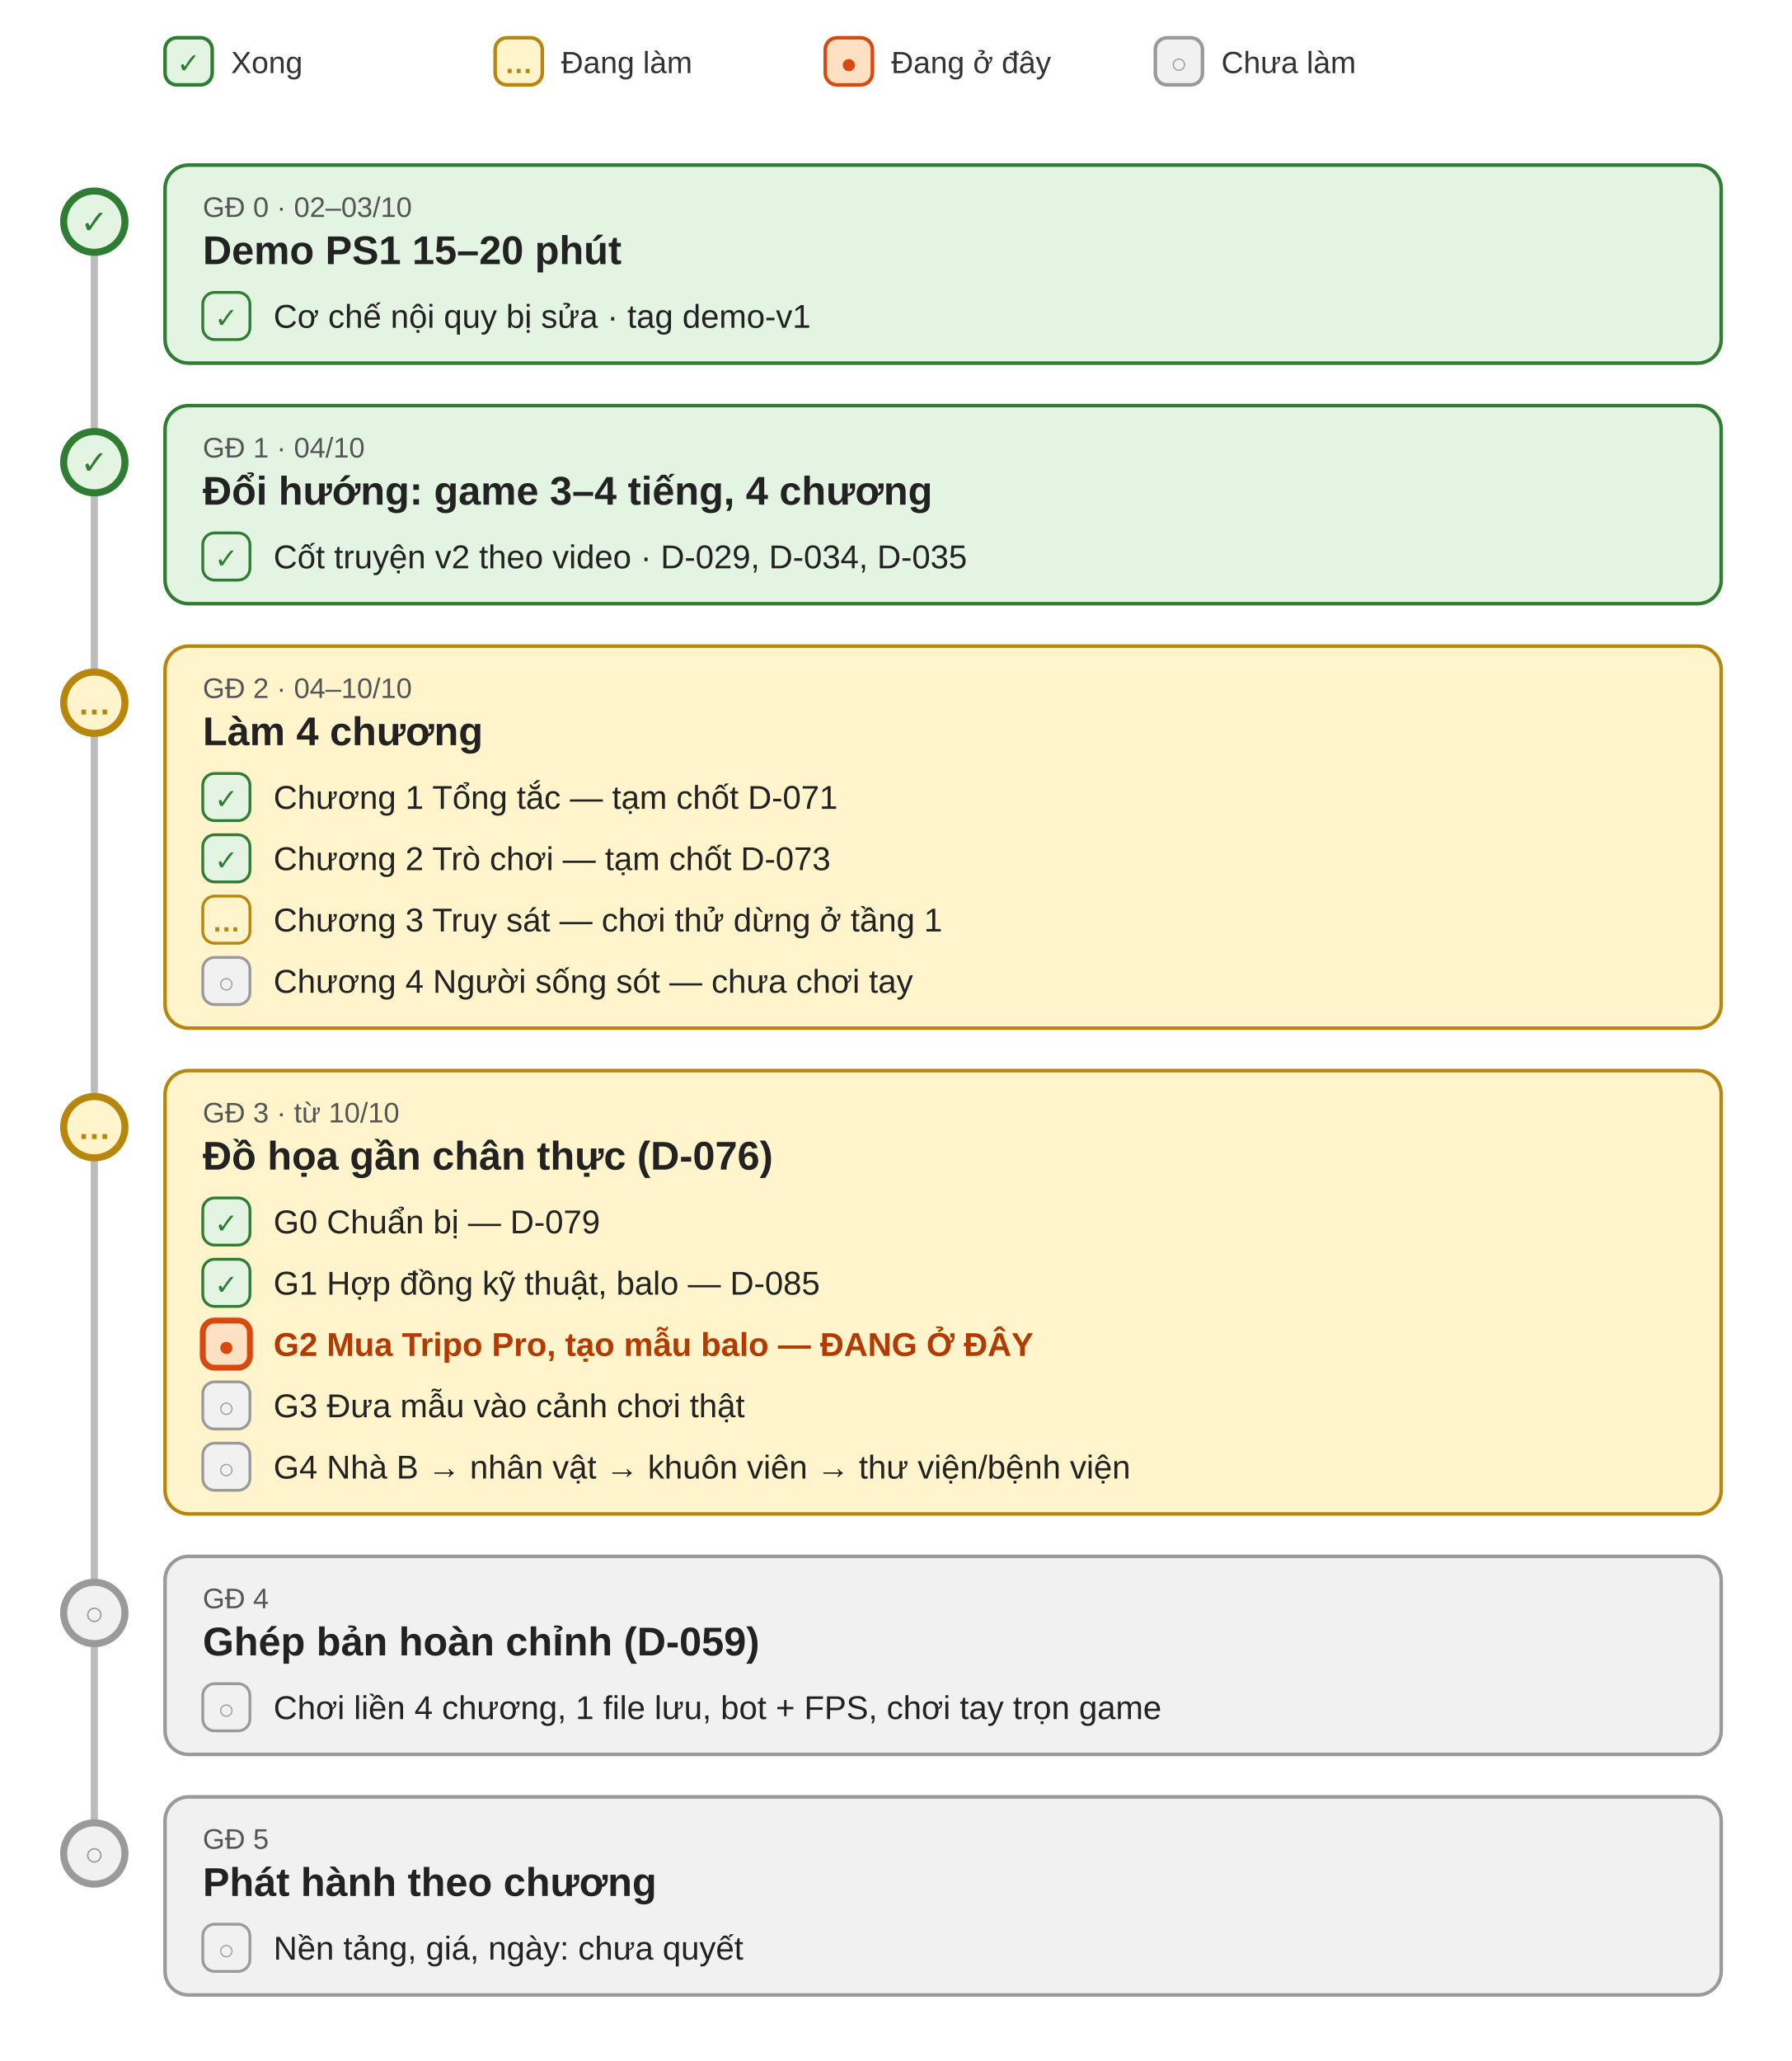
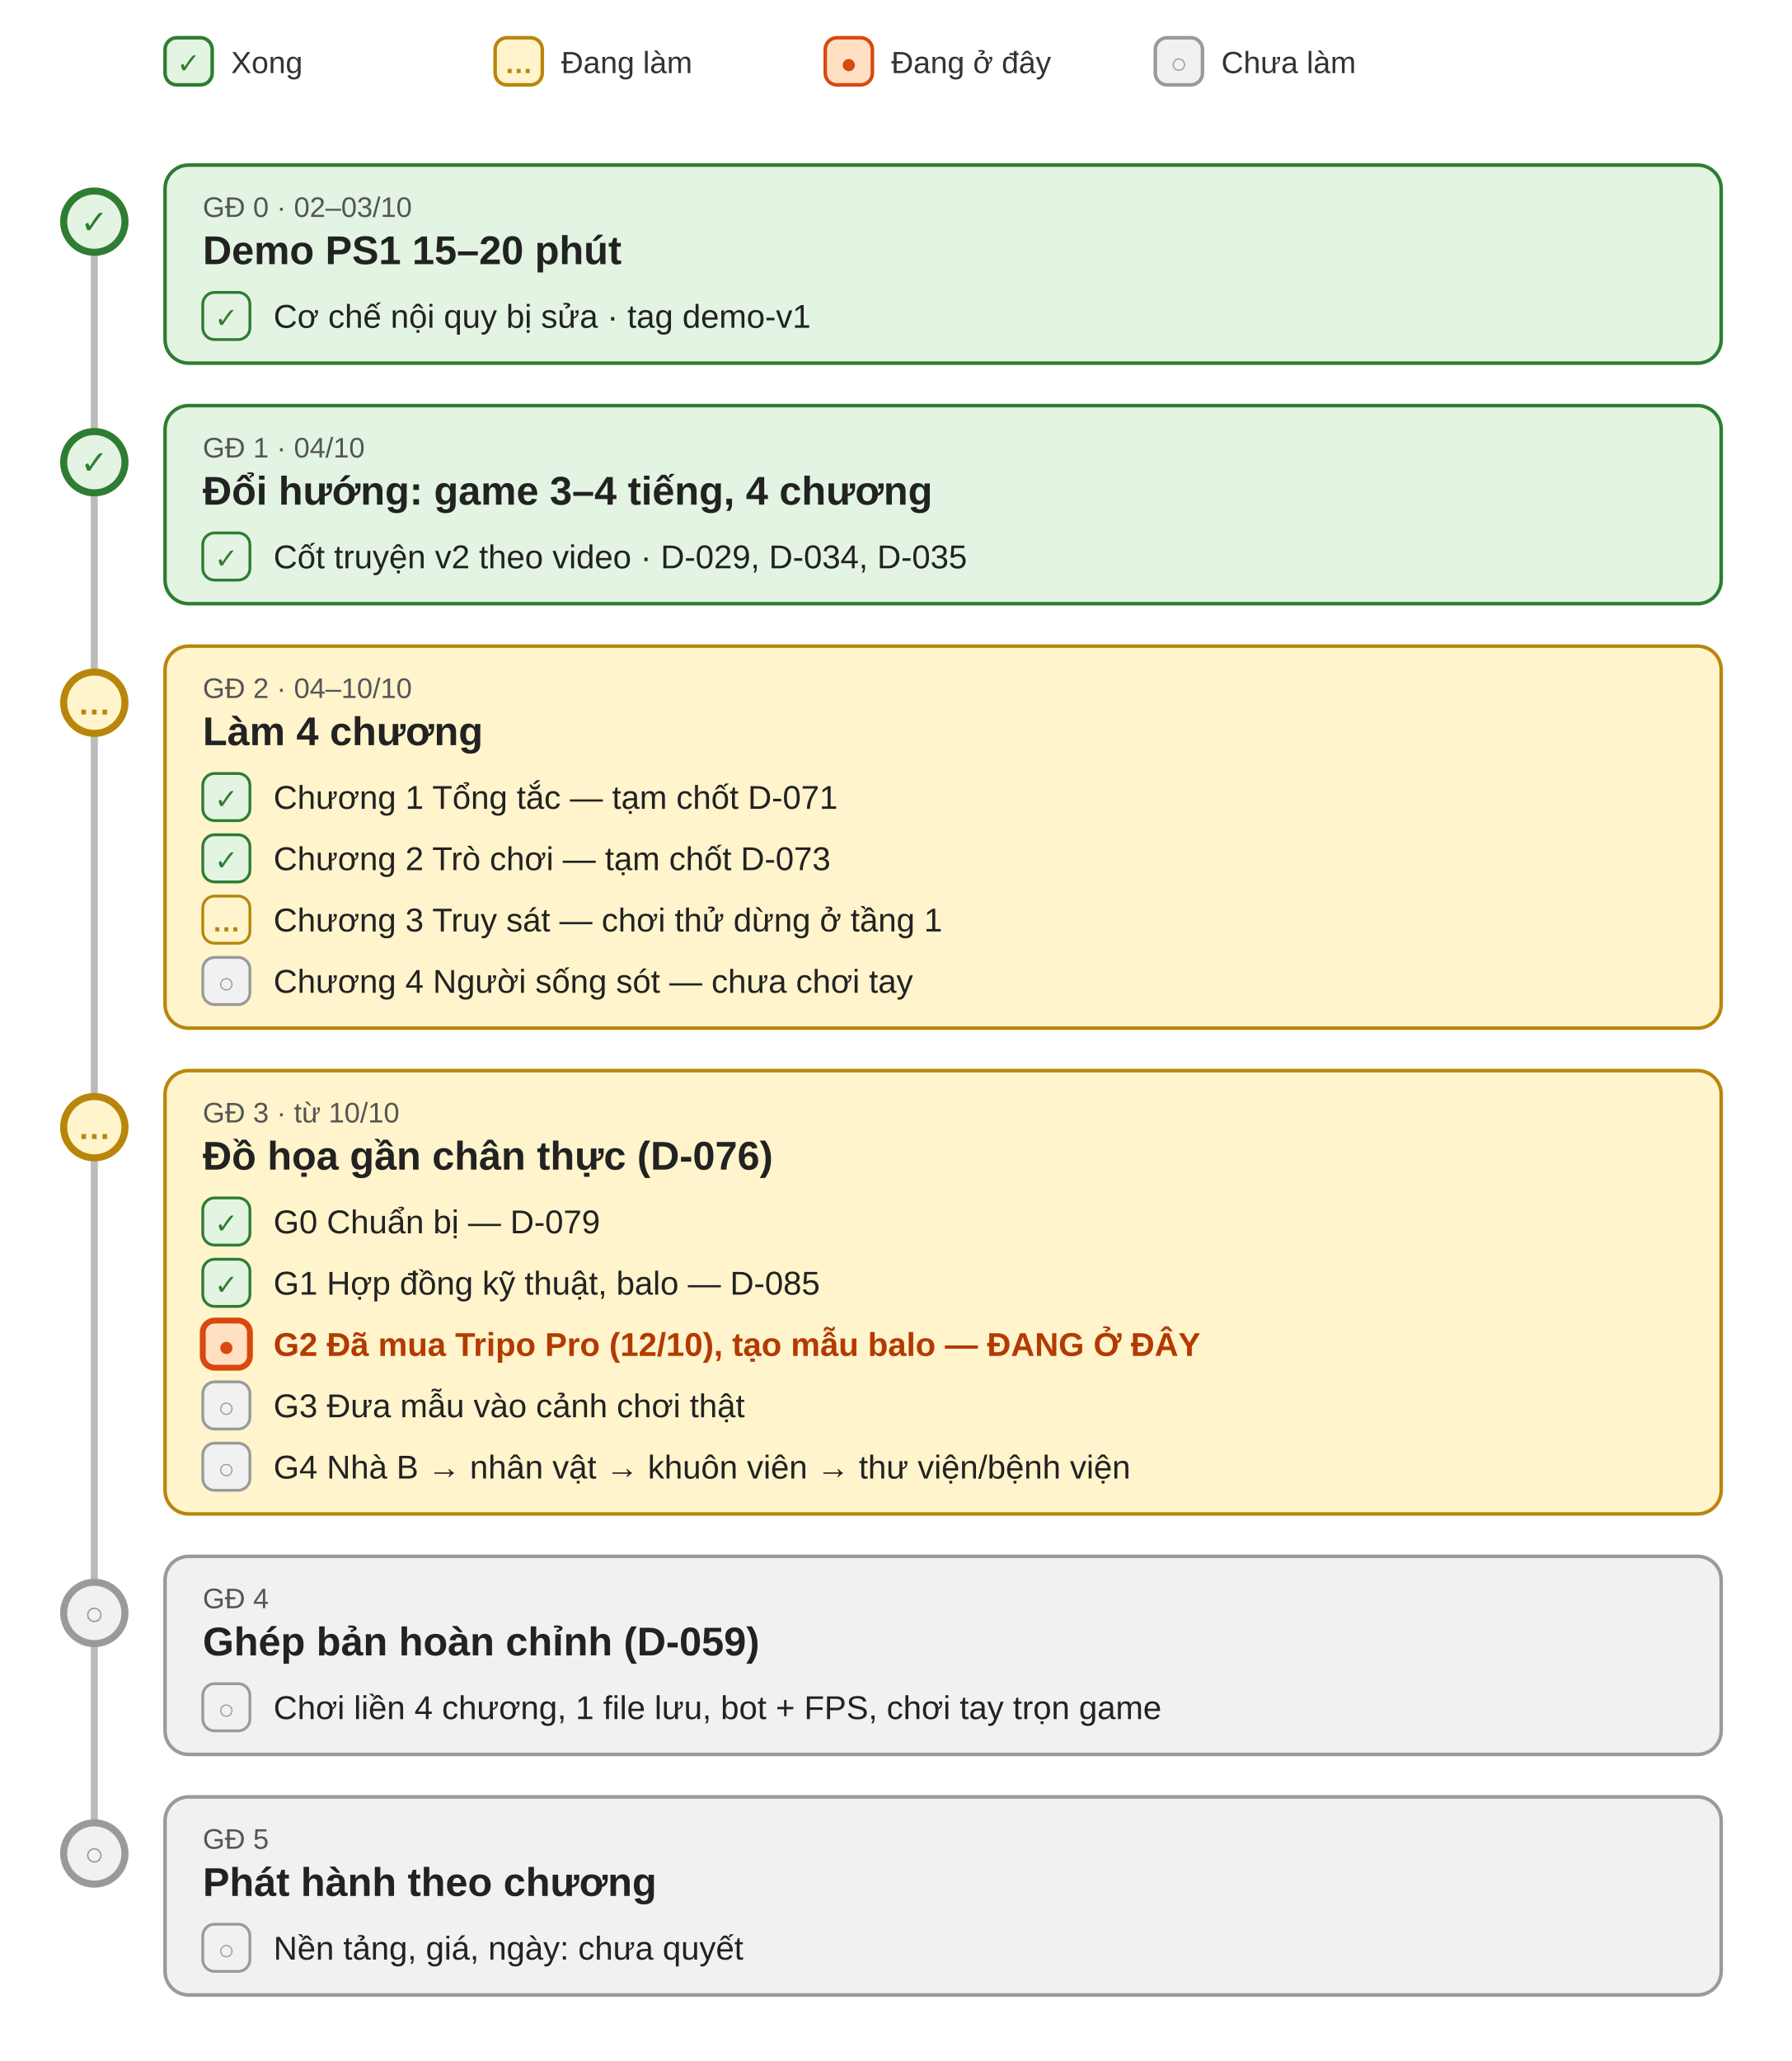
<svg xmlns="http://www.w3.org/2000/svg" width="760" height="874" viewBox="0 0 760 874">
  <rect width="760" height="874" fill="#ffffff" />
  <rect x="70" y="16" width="20" height="20" rx="5" fill="#e3f4e3" stroke="#2e7d32" stroke-width="1.5" />
  <text x="80" y="31" text-anchor="middle" font-family="Segoe UI, Arial, sans-serif" font-size="12" font-weight="700" fill="#2e7d32">✓</text>
  <text x="98" y="31" font-family="Segoe UI, Arial, sans-serif" font-size="13" fill="#333">Xong</text>
  <rect x="210" y="16" width="20" height="20" rx="5" fill="#fff4cc" stroke="#b8860b" stroke-width="1.5" />
  <text x="220" y="31" text-anchor="middle" font-family="Segoe UI, Arial, sans-serif" font-size="12" font-weight="700" fill="#b8860b">…</text>
  <text x="238" y="31" font-family="Segoe UI, Arial, sans-serif" font-size="13" fill="#333">Đang làm</text>
  <rect x="350" y="16" width="20" height="20" rx="5" fill="#ffe0c2" stroke="#d9480f" stroke-width="1.5" />
  <text x="360" y="31" text-anchor="middle" font-family="Segoe UI, Arial, sans-serif" font-size="12" font-weight="700" fill="#d9480f">●</text>
  <text x="378" y="31" font-family="Segoe UI, Arial, sans-serif" font-size="13" fill="#333">Đang ở đây</text>
  <rect x="490" y="16" width="20" height="20" rx="5" fill="#f1f1f1" stroke="#9a9a9a" stroke-width="1.5" />
  <text x="500" y="31" text-anchor="middle" font-family="Segoe UI, Arial, sans-serif" font-size="12" font-weight="700" fill="#9a9a9a">○</text>
  <text x="518" y="31" font-family="Segoe UI, Arial, sans-serif" font-size="13" fill="#333">Chưa làm</text>
  <line x1="40" y1="94" x2="40" y2="196" stroke="#bbb" stroke-width="3" />
  <circle cx="40" cy="94" r="13" fill="#e3f4e3" stroke="#2e7d32" stroke-width="3" />
  <text x="40" y="99" text-anchor="middle" font-family="Segoe UI, Arial, sans-serif" font-size="14" font-weight="700" fill="#2e7d32">✓</text>
  <rect x="70" y="70" width="660" height="84" rx="10" fill="#e3f4e3" stroke="#2e7d32" stroke-width="1.5" />
  <text x="86" y="92" font-family="Segoe UI, Arial, sans-serif" font-size="12" fill="#555">GĐ 0 · 02–03/10</text>
  <text x="86" y="112" font-family="Segoe UI, Arial, sans-serif" font-size="17" font-weight="700" fill="#222">Demo PS1 15–20 phút</text>
  <rect x="86" y="124" width="20" height="20" rx="5" fill="#e3f4e3" stroke="#2e7d32" stroke-width="1.2" />
  <text x="96" y="139" text-anchor="middle" font-family="Segoe UI, Arial, sans-serif" font-size="12" font-weight="700" fill="#2e7d32">✓</text>
  <text x="116" y="139" font-family="Segoe UI, Arial, sans-serif" font-size="14" font-weight="400" fill="#222">Cơ chế nội quy bị sửa · tag demo-v1</text>
  <line x1="40" y1="196" x2="40" y2="298" stroke="#bbb" stroke-width="3" />
  <circle cx="40" cy="196" r="13" fill="#e3f4e3" stroke="#2e7d32" stroke-width="3" />
  <text x="40" y="201" text-anchor="middle" font-family="Segoe UI, Arial, sans-serif" font-size="14" font-weight="700" fill="#2e7d32">✓</text>
  <rect x="70" y="172" width="660" height="84" rx="10" fill="#e3f4e3" stroke="#2e7d32" stroke-width="1.5" />
  <text x="86" y="194" font-family="Segoe UI, Arial, sans-serif" font-size="12" fill="#555">GĐ 1 · 04/10</text>
  <text x="86" y="214" font-family="Segoe UI, Arial, sans-serif" font-size="17" font-weight="700" fill="#222">Đổi hướng: game 3–4 tiếng, 4 chương</text>
  <rect x="86" y="226" width="20" height="20" rx="5" fill="#e3f4e3" stroke="#2e7d32" stroke-width="1.2" />
  <text x="96" y="241" text-anchor="middle" font-family="Segoe UI, Arial, sans-serif" font-size="12" font-weight="700" fill="#2e7d32">✓</text>
  <text x="116" y="241" font-family="Segoe UI, Arial, sans-serif" font-size="14" font-weight="400" fill="#222">Cốt truyện v2 theo video · D-029, D-034, D-035</text>
  <line x1="40" y1="298" x2="40" y2="478" stroke="#bbb" stroke-width="3" />
  <circle cx="40" cy="298" r="13" fill="#fff4cc" stroke="#b8860b" stroke-width="3" />
  <text x="40" y="303" text-anchor="middle" font-family="Segoe UI, Arial, sans-serif" font-size="14" font-weight="700" fill="#b8860b">…</text>
  <rect x="70" y="274" width="660" height="162" rx="10" fill="#fff4cc" stroke="#b8860b" stroke-width="1.5" />
  <text x="86" y="296" font-family="Segoe UI, Arial, sans-serif" font-size="12" fill="#555">GĐ 2 · 04–10/10</text>
  <text x="86" y="316" font-family="Segoe UI, Arial, sans-serif" font-size="17" font-weight="700" fill="#222">Làm 4 chương</text>
  <rect x="86" y="328" width="20" height="20" rx="5" fill="#e3f4e3" stroke="#2e7d32" stroke-width="1.2" />
  <text x="96" y="343" text-anchor="middle" font-family="Segoe UI, Arial, sans-serif" font-size="12" font-weight="700" fill="#2e7d32">✓</text>
  <text x="116" y="343" font-family="Segoe UI, Arial, sans-serif" font-size="14" font-weight="400" fill="#222">Chương 1 Tổng tắc — tạm chốt D-071</text>
  <rect x="86" y="354" width="20" height="20" rx="5" fill="#e3f4e3" stroke="#2e7d32" stroke-width="1.2" />
  <text x="96" y="369" text-anchor="middle" font-family="Segoe UI, Arial, sans-serif" font-size="12" font-weight="700" fill="#2e7d32">✓</text>
  <text x="116" y="369" font-family="Segoe UI, Arial, sans-serif" font-size="14" font-weight="400" fill="#222">Chương 2 Trò chơi — tạm chốt D-073</text>
  <rect x="86" y="380" width="20" height="20" rx="5" fill="#fff4cc" stroke="#b8860b" stroke-width="1.2" />
  <text x="96" y="395" text-anchor="middle" font-family="Segoe UI, Arial, sans-serif" font-size="12" font-weight="700" fill="#b8860b">…</text>
  <text x="116" y="395" font-family="Segoe UI, Arial, sans-serif" font-size="14" font-weight="400" fill="#222">Chương 3 Truy sát — chơi thử dừng ở tầng 1</text>
  <rect x="86" y="406" width="20" height="20" rx="5" fill="#f1f1f1" stroke="#9a9a9a" stroke-width="1.2" />
  <text x="96" y="421" text-anchor="middle" font-family="Segoe UI, Arial, sans-serif" font-size="12" font-weight="700" fill="#9a9a9a">○</text>
  <text x="116" y="421" font-family="Segoe UI, Arial, sans-serif" font-size="14" font-weight="400" fill="#222">Chương 4 Người sống sót — chưa chơi tay</text>
  <line x1="40" y1="478" x2="40" y2="684" stroke="#bbb" stroke-width="3" />
  <circle cx="40" cy="478" r="13" fill="#fff4cc" stroke="#b8860b" stroke-width="3" />
  <text x="40" y="483" text-anchor="middle" font-family="Segoe UI, Arial, sans-serif" font-size="14" font-weight="700" fill="#b8860b">…</text>
  <rect x="70" y="454" width="660" height="188" rx="10" fill="#fff4cc" stroke="#b8860b" stroke-width="1.5" />
  <text x="86" y="476" font-family="Segoe UI, Arial, sans-serif" font-size="12" fill="#555">GĐ 3 · từ 10/10</text>
  <text x="86" y="496" font-family="Segoe UI, Arial, sans-serif" font-size="17" font-weight="700" fill="#222">Đồ họa gần chân thực (D-076)</text>
  <rect x="86" y="508" width="20" height="20" rx="5" fill="#e3f4e3" stroke="#2e7d32" stroke-width="1.2" />
  <text x="96" y="523" text-anchor="middle" font-family="Segoe UI, Arial, sans-serif" font-size="12" font-weight="700" fill="#2e7d32">✓</text>
  <text x="116" y="523" font-family="Segoe UI, Arial, sans-serif" font-size="14" font-weight="400" fill="#222">G0 Chuẩn bị — D-079</text>
  <rect x="86" y="534" width="20" height="20" rx="5" fill="#e3f4e3" stroke="#2e7d32" stroke-width="1.2" />
  <text x="96" y="549" text-anchor="middle" font-family="Segoe UI, Arial, sans-serif" font-size="12" font-weight="700" fill="#2e7d32">✓</text>
  <text x="116" y="549" font-family="Segoe UI, Arial, sans-serif" font-size="14" font-weight="400" fill="#222">G1 Hợp đồng kỹ thuật, balo — D-085</text>
  <rect x="86" y="560" width="20" height="20" rx="5" fill="#ffe0c2" stroke="#d9480f" stroke-width="2.5" />
  <text x="96" y="575" text-anchor="middle" font-family="Segoe UI, Arial, sans-serif" font-size="12" font-weight="700" fill="#d9480f">●</text>
-   <text x="116" y="575" font-family="Segoe UI, Arial, sans-serif" font-size="14" font-weight="700" fill="#b33a00">G2 Mua Tripo Pro, tạo mẫu balo — ĐANG Ở ĐÂY</text>
+   <text x="116" y="575" font-family="Segoe UI, Arial, sans-serif" font-size="14" font-weight="700" fill="#b33a00">G2 Đã mua Tripo Pro (12/10), tạo mẫu balo — ĐANG Ở ĐÂY</text>
  <rect x="86" y="586" width="20" height="20" rx="5" fill="#f1f1f1" stroke="#9a9a9a" stroke-width="1.2" />
  <text x="96" y="601" text-anchor="middle" font-family="Segoe UI, Arial, sans-serif" font-size="12" font-weight="700" fill="#9a9a9a">○</text>
  <text x="116" y="601" font-family="Segoe UI, Arial, sans-serif" font-size="14" font-weight="400" fill="#222">G3 Đưa mẫu vào cảnh chơi thật</text>
  <rect x="86" y="612" width="20" height="20" rx="5" fill="#f1f1f1" stroke="#9a9a9a" stroke-width="1.2" />
  <text x="96" y="627" text-anchor="middle" font-family="Segoe UI, Arial, sans-serif" font-size="12" font-weight="700" fill="#9a9a9a">○</text>
  <text x="116" y="627" font-family="Segoe UI, Arial, sans-serif" font-size="14" font-weight="400" fill="#222">G4 Nhà B → nhân vật → khuôn viên → thư viện/bệnh viện</text>
  <line x1="40" y1="684" x2="40" y2="786" stroke="#bbb" stroke-width="3" />
  <circle cx="40" cy="684" r="13" fill="#f1f1f1" stroke="#9a9a9a" stroke-width="3" />
  <text x="40" y="689" text-anchor="middle" font-family="Segoe UI, Arial, sans-serif" font-size="14" font-weight="700" fill="#9a9a9a">○</text>
  <rect x="70" y="660" width="660" height="84" rx="10" fill="#f1f1f1" stroke="#9a9a9a" stroke-width="1.5" />
  <text x="86" y="682" font-family="Segoe UI, Arial, sans-serif" font-size="12" fill="#555">GĐ 4</text>
  <text x="86" y="702" font-family="Segoe UI, Arial, sans-serif" font-size="17" font-weight="700" fill="#222">Ghép bản hoàn chỉnh (D-059)</text>
  <rect x="86" y="714" width="20" height="20" rx="5" fill="#f1f1f1" stroke="#9a9a9a" stroke-width="1.2" />
  <text x="96" y="729" text-anchor="middle" font-family="Segoe UI, Arial, sans-serif" font-size="12" font-weight="700" fill="#9a9a9a">○</text>
  <text x="116" y="729" font-family="Segoe UI, Arial, sans-serif" font-size="14" font-weight="400" fill="#222">Chơi liền 4 chương, 1 file lưu, bot + FPS, chơi tay trọn game</text>
  <circle cx="40" cy="786" r="13" fill="#f1f1f1" stroke="#9a9a9a" stroke-width="3" />
  <text x="40" y="791" text-anchor="middle" font-family="Segoe UI, Arial, sans-serif" font-size="14" font-weight="700" fill="#9a9a9a">○</text>
  <rect x="70" y="762" width="660" height="84" rx="10" fill="#f1f1f1" stroke="#9a9a9a" stroke-width="1.5" />
  <text x="86" y="784" font-family="Segoe UI, Arial, sans-serif" font-size="12" fill="#555">GĐ 5</text>
  <text x="86" y="804" font-family="Segoe UI, Arial, sans-serif" font-size="17" font-weight="700" fill="#222">Phát hành theo chương</text>
  <rect x="86" y="816" width="20" height="20" rx="5" fill="#f1f1f1" stroke="#9a9a9a" stroke-width="1.2" />
  <text x="96" y="831" text-anchor="middle" font-family="Segoe UI, Arial, sans-serif" font-size="12" font-weight="700" fill="#9a9a9a">○</text>
  <text x="116" y="831" font-family="Segoe UI, Arial, sans-serif" font-size="14" font-weight="400" fill="#222">Nền tảng, giá, ngày: chưa quyết</text>
</svg>
